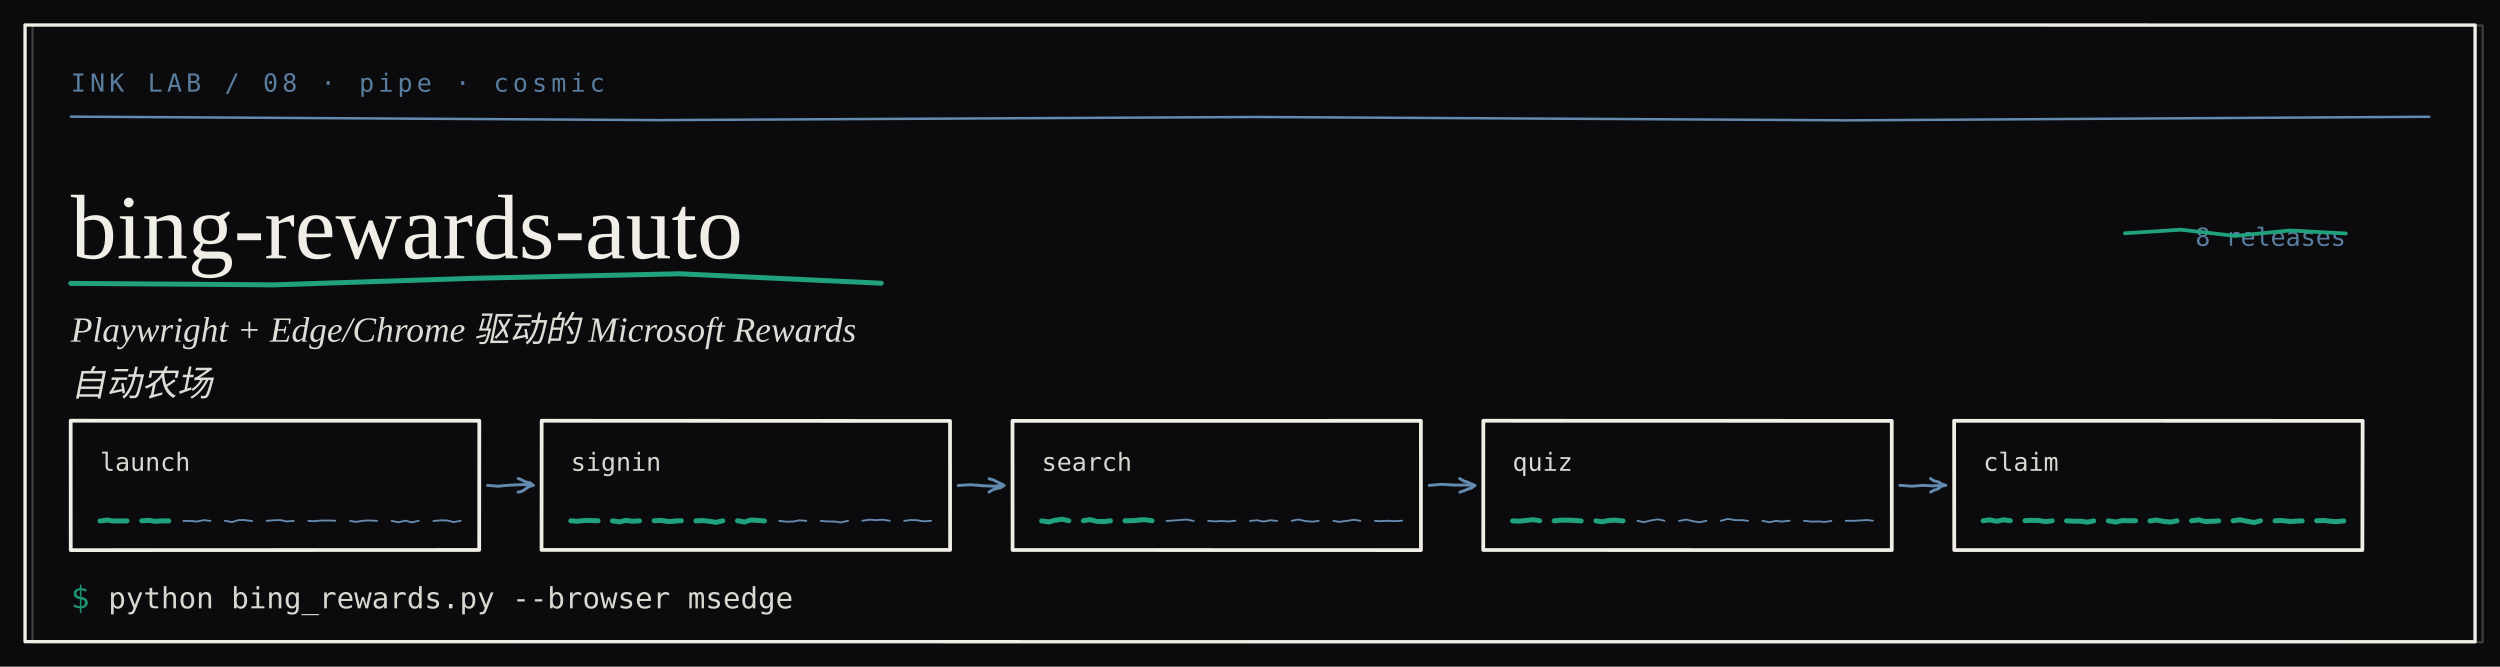
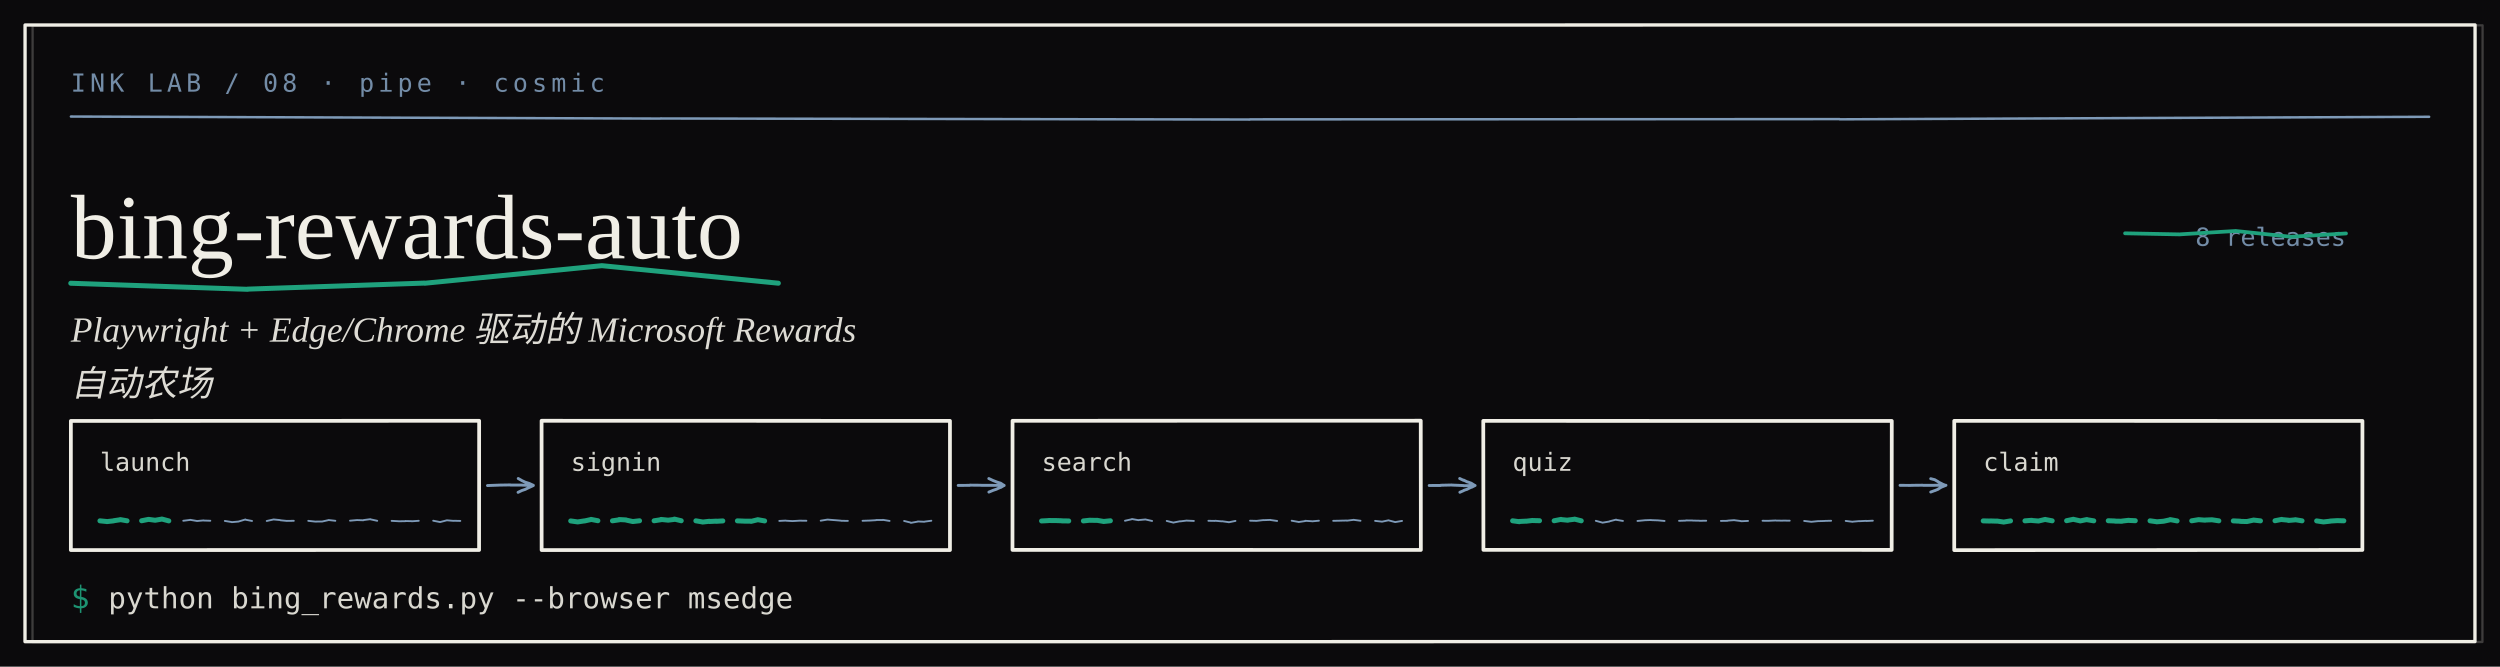
<svg xmlns="http://www.w3.org/2000/svg" width="1200" height="320" viewBox="0 0 1200 320" role="img" aria-label="bing-rewards-auto — Playwright + Edge/Chrome 驱动的 Microsoft Rewards 自动农场" font-family="Georgia,'Iowan Old Style','Times New Roman',Times,serif">
  <rect width="1200" height="320" fill="#0B0A0C" />
-   <text x="34" y="44" font-size="12" font-family="ui-monospace,'Cascadia Mono',Consolas,'SF Mono',monospace" font-weight="400" fill="#638aaf" text-anchor="start" letter-spacing="2.0" opacity="0.9">INK LAB / 08 · pipe · cosmic</text>
-   <path d="M34.0 55.99 L316.94 57.66 L316.96 57.65 L599.96 56.17 L600.06 56.14 L882.99 57.73 L883.04 57.79 L1166.06 56.05" fill="none" stroke="#638aaf" stroke-width="1.2" stroke-linecap="round" stroke-linejoin="round" opacity="1.0" />
+   <text x="34" y="44" font-size="12" font-family="ui-monospace,'Cascadia Mono',Consolas,'SF Mono',monospace" font-weight="400" fill="#7E9AB8" text-anchor="start" letter-spacing="2.0" opacity="0.9">INK LAB / 08 · pipe · cosmic</text>
+   <path d="M34.04 55.94 L316.98 56.92 L316.99 56.87 L600.0 57.37 L599.98 57.29 L882.97 57.17 L883.02 57.27 L1165.98 56.06" fill="none" stroke="#7E9AB8" stroke-width="1.2" stroke-linecap="round" stroke-linejoin="round" opacity="1.0" />
  <text x="34" y="124" font-size="44" font-family="Georgia,'Iowan Old Style','Times New Roman',Times,serif" font-weight="400" fill="#f0eee6" text-anchor="start">bing-rewards-auto</text>
-   <path d="M34.0 136.02 L131.21 136.73 L131.24 136.74 L228.44 133.55 L228.42 133.56 L325.74 131.42 L325.7 131.39 L422.99 135.94" fill="none" stroke="#1fa27d" stroke-width="2.4" stroke-linecap="round" stroke-linejoin="round" opacity="1.0" />
+   <path d="M33.97 135.96 L118.93 138.87 L118.91 138.78 L203.83 135.88 L203.85 135.96 L288.81 127.53 L288.81 127.51 L373.61 135.94" fill="none" stroke="#1fa27d" stroke-width="2.4" stroke-linecap="round" stroke-linejoin="round" opacity="1.0" />
  <text x="34" y="164" font-size="17" font-family="Georgia,'Iowan Old Style','Times New Roman',Times,serif" font-weight="400" fill="#f0eee6" text-anchor="start" font-style="italic" opacity="0.92">Playwright + Edge/Chrome 驱动的 Microsoft Rewards</text>
  <text x="34" y="190" font-size="17" font-family="Georgia,'Iowan Old Style','Times New Roman',Times,serif" font-weight="400" fill="#f0eee6" text-anchor="start" font-style="italic" opacity="0.92">自动农场</text>
-   <path d="M33.93 201.94 L230.06 201.95 L230.02 263.98 L33.96 264.06 Z" fill="none" stroke="#f0eee6" stroke-width="1.8" stroke-linecap="round" stroke-linejoin="round" opacity="1.0" />
+   <path d="M34.02 202.05 L229.99 201.98 L229.96 264.0 L34.01 264.03 Z" fill="none" stroke="#f0eee6" stroke-width="1.8" stroke-linecap="round" stroke-linejoin="round" opacity="1.0" />
  <text x="48" y="226" font-size="12" font-family="ui-monospace,'Cascadia Mono',Consolas,'SF Mono',monospace" font-weight="400" fill="#f0eee6" text-anchor="start" opacity="0.9">launch</text>
-   <path d="M47.98 250.05 L51.32 249.68 L51.23 249.56 L54.47 250.14 L54.56 250.07 L57.72 250.04 L57.7 250.06 L60.94 250.04" fill="none" stroke="#1fa27d" stroke-width="2.4" stroke-linecap="round" stroke-linejoin="round" opacity="1.0" />
-   <path d="M68.06 249.96 L71.26 249.82 L71.19 249.75 L74.48 250.21 L74.52 250.26 L77.76 249.98 L77.72 250.03 L81.0 250.03" fill="none" stroke="#1fa27d" stroke-width="2.4" stroke-linecap="round" stroke-linejoin="round" opacity="1.0" />
-   <path d="M88.04 250.0 L91.24 250.08 L91.21 250.06 L94.51 250.33 L94.44 250.33 L97.71 249.72 L97.82 249.64 L101.04 250.06" fill="none" stroke="#638aaf" stroke-width="0.9" stroke-linecap="round" stroke-linejoin="round" opacity="1.0" />
-   <path d="M107.97 249.96 L111.2 250.59 L111.29 250.61 L114.53 249.63 L114.5 249.64 L117.73 249.6 L117.73 249.71 L120.99 250.07" fill="none" stroke="#638aaf" stroke-width="0.9" stroke-linecap="round" stroke-linejoin="round" opacity="1.0" />
-   <path d="M128.02 250.02 L131.3 249.72 L131.24 249.74 L134.55 249.62 L134.57 249.63 L137.7 250.36 L137.68 250.24 L140.97 250.05" fill="none" stroke="#638aaf" stroke-width="0.9" stroke-linecap="round" stroke-linejoin="round" opacity="1.0" />
-   <path d="M148.01 250.01 L151.18 250.2 L151.24 250.1 L154.51 249.83 L154.46 249.83 L157.68 249.88 L157.77 249.81 L160.95 249.98" fill="none" stroke="#638aaf" stroke-width="0.9" stroke-linecap="round" stroke-linejoin="round" opacity="1.0" />
-   <path d="M168.05 250.04 L171.31 250.54 L171.26 250.45 L174.47 249.91 L174.51 249.89 L177.81 249.82 L177.78 249.85 L180.95 250.02" fill="none" stroke="#638aaf" stroke-width="0.9" stroke-linecap="round" stroke-linejoin="round" opacity="1.0" />
-   <path d="M187.98 250.06 L191.24 250.67 L191.32 250.72 L194.44 249.93 L194.53 249.9 L197.75 250.76 L197.74 250.75 L201.0 249.97" fill="none" stroke="#638aaf" stroke-width="0.9" stroke-linecap="round" stroke-linejoin="round" opacity="1.0" />
-   <path d="M208.06 250.07 L211.24 249.81 L211.22 249.73 L214.47 249.83 L214.49 249.76 L217.74 250.62 L217.79 250.6 L221.07 249.99" fill="none" stroke="#638aaf" stroke-width="0.9" stroke-linecap="round" stroke-linejoin="round" opacity="1.0" />
-   <path d="M234.05 232.98 L239.46 233.42 L239.49 233.32 L244.95 232.88 L245.02 232.86 L250.46 232.63 L250.54 232.58 L255.96 232.96M256.05 232.98 L254.1 233.5 L254.13 233.41 L252.25 234.71 L252.31 234.7 L250.42 235.9 L250.5 235.85 L248.65 236.21M255.93 232.97 L254.37 231.7 L254.37 231.73 L252.26 231.28 L252.34 231.33 L250.38 230.37 L250.35 230.29 L248.73 229.68" fill="none" stroke="#638aaf" stroke-width="1.4" stroke-linecap="round" stroke-linejoin="round" opacity="1.0" />
-   <path d="M260.0 201.96 L456.01 202.06 L456.05 263.97 L259.94 263.96 Z" fill="none" stroke="#f0eee6" stroke-width="1.8" stroke-linecap="round" stroke-linejoin="round" opacity="1.0" />
+   <path d="M47.97 250.0 L51.24 250.33 L51.31 250.37 L54.57 250.01 L54.55 249.95 L57.77 249.47 L57.74 249.41 L60.99 249.99" fill="none" stroke="#1fa27d" stroke-width="2.4" stroke-linecap="round" stroke-linejoin="round" opacity="1.0" />
+   <path d="M67.98 249.96 L71.27 249.3 L71.3 249.29 L74.46 249.72 L74.46 249.72 L77.71 249.16 L77.7 249.14 L81.02 250.03" fill="none" stroke="#1fa27d" stroke-width="2.4" stroke-linecap="round" stroke-linejoin="round" opacity="1.0" />
+   <path d="M87.97 249.97 L91.28 249.56 L91.23 249.51 L94.46 250.06 L94.57 250.09 L97.81 249.79 L97.77 249.86 L100.95 249.96" fill="none" stroke="#7E9AB8" stroke-width="0.9" stroke-linecap="round" stroke-linejoin="round" opacity="1.0" />
+   <path d="M107.93 250.05 L111.2 250.58 L111.22 250.64 L114.57 250.34 L114.47 250.34 L117.81 249.34 L117.7 249.43 L120.97 250.06" fill="none" stroke="#7E9AB8" stroke-width="0.9" stroke-linecap="round" stroke-linejoin="round" opacity="1.0" />
+   <path d="M128.03 250.07 L131.19 249.37 L131.24 249.33 L134.49 249.64 L134.56 249.73 L137.79 250.05 L137.74 250.02 L141.02 249.99" fill="none" stroke="#7E9AB8" stroke-width="0.9" stroke-linecap="round" stroke-linejoin="round" opacity="1.0" />
+   <path d="M147.97 250.0 L151.24 250.36 L151.22 250.36 L154.55 250.33 L154.51 250.36 L157.79 249.63 L157.7 249.61 L160.96 249.98" fill="none" stroke="#7E9AB8" stroke-width="0.9" stroke-linecap="round" stroke-linejoin="round" opacity="1.0" />
+   <path d="M168.01 249.93 L171.31 249.64 L171.28 249.63 L174.46 249.74 L174.48 249.64 L177.8 249.2 L177.79 249.27 L181.06 249.98" fill="none" stroke="#7E9AB8" stroke-width="0.9" stroke-linecap="round" stroke-linejoin="round" opacity="1.0" />
+   <path d="M187.98 250.01 L191.19 250.18 L191.27 250.21 L194.56 250.17 L194.49 250.09 L197.75 250.17 L197.7 250.21 L201.0 249.98" fill="none" stroke="#7E9AB8" stroke-width="0.9" stroke-linecap="round" stroke-linejoin="round" opacity="1.0" />
+   <path d="M207.94 249.94 L211.25 250.59 L211.28 250.58 L214.45 249.76 L214.48 249.74 L217.72 250.02 L217.77 249.97 L220.95 250.04" fill="none" stroke="#7E9AB8" stroke-width="0.9" stroke-linecap="round" stroke-linejoin="round" opacity="1.0" />
+   <path d="M233.99 233.06 L239.48 232.86 L239.45 232.85 L245.0 232.76 L244.98 232.82 L250.48 232.84 L250.53 232.85 L255.98 233.06M255.99 233.06 L254.04 233.97 L254.01 233.96 L252.31 234.79 L252.29 234.84 L250.35 235.49 L250.39 235.49 L248.67 236.32M256.02 232.96 L254.22 232.14 L254.21 232.11 L252.23 231.48 L252.29 231.54 L250.34 230.62 L250.33 230.58 L248.75 229.68" fill="none" stroke="#7E9AB8" stroke-width="1.4" stroke-linecap="round" stroke-linejoin="round" opacity="1.0" />
+   <path d="M259.96 201.97 L455.98 202.02 L455.98 264.02 L259.98 264.03 Z" fill="none" stroke="#f0eee6" stroke-width="1.8" stroke-linecap="round" stroke-linejoin="round" opacity="1.0" />
  <text x="274" y="226" font-size="12" font-family="ui-monospace,'Cascadia Mono',Consolas,'SF Mono',monospace" font-weight="400" fill="#f0eee6" text-anchor="start" opacity="0.9">signin</text>
-   <path d="M274.0 249.99 L277.26 250.23 L277.29 250.14 L280.53 249.89 L280.44 249.88 L283.73 249.81 L283.74 249.88 L287.05 249.95" fill="none" stroke="#1fa27d" stroke-width="2.4" stroke-linecap="round" stroke-linejoin="round" opacity="1.0" />
-   <path d="M293.95 250.02 L297.21 250.45 L297.26 250.52 L300.51 249.78 L300.5 249.82 L303.71 250.19 L303.76 250.2 L306.93 250.01" fill="none" stroke="#1fa27d" stroke-width="2.4" stroke-linecap="round" stroke-linejoin="round" opacity="1.0" />
-   <path d="M313.98 249.96 L317.2 249.79 L317.2 249.83 L320.47 250.24 L320.45 250.34 L323.75 250.2 L323.71 250.07 L327.05 249.96" fill="none" stroke="#1fa27d" stroke-width="2.4" stroke-linecap="round" stroke-linejoin="round" opacity="1.0" />
-   <path d="M334.03 250.02 L337.26 249.85 L337.23 249.87 L340.44 250.18 L340.52 250.2 L343.81 250.75 L343.72 250.7 L346.97 249.99" fill="none" stroke="#1fa27d" stroke-width="2.4" stroke-linecap="round" stroke-linejoin="round" opacity="1.0" />
-   <path d="M354.0 249.95 L357.24 250.54 L357.22 250.61 L360.48 249.58 L360.57 249.6 L363.75 249.81 L363.77 249.78 L366.95 250.04" fill="none" stroke="#1fa27d" stroke-width="2.4" stroke-linecap="round" stroke-linejoin="round" opacity="1.0" />
-   <path d="M374.02 250.05 L377.25 250.38 L377.29 250.43 L380.53 250.32 L380.43 250.4 L383.79 249.73 L383.68 249.73 L387.0 250.02" fill="none" stroke="#638aaf" stroke-width="0.9" stroke-linecap="round" stroke-linejoin="round" opacity="1.0" />
-   <path d="M393.94 250.05 L397.27 250.3 L397.23 250.28 L400.48 250.36 L400.46 250.3 L403.7 250.81 L403.71 250.72 L407.06 250.01" fill="none" stroke="#638aaf" stroke-width="0.9" stroke-linecap="round" stroke-linejoin="round" opacity="1.0" />
-   <path d="M413.97 249.94 L417.29 249.5 L417.29 249.43 L420.55 249.67 L420.53 249.65 L423.77 249.45 L423.71 249.42 L427.06 249.99" fill="none" stroke="#638aaf" stroke-width="0.9" stroke-linecap="round" stroke-linejoin="round" opacity="1.0" />
-   <path d="M434.04 250.05 L437.22 249.57 L437.22 249.6 L440.49 249.73 L440.46 249.78 L443.7 250.24 L443.77 250.24 L446.96 249.95" fill="none" stroke="#638aaf" stroke-width="0.9" stroke-linecap="round" stroke-linejoin="round" opacity="1.0" />
-   <path d="M459.95 233.04 L465.45 232.68 L465.53 232.65 L470.99 233.04 L471.01 233.13 L476.54 233.34 L476.47 233.41 L482.05 232.96M481.95 233.04 L480.14 234.16 L480.21 234.13 L478.33 234.47 L478.35 234.57 L476.66 234.99 L476.59 235.05 L474.74 236.21M481.94 232.97 L480.24 232.02 L480.3 232.05 L478.43 231.23 L478.37 231.16 L476.64 230.27 L476.53 230.27 L474.75 229.82" fill="none" stroke="#638aaf" stroke-width="1.4" stroke-linecap="round" stroke-linejoin="round" opacity="1.0" />
-   <path d="M486.0 202.02 L682.03 202.0 L682.05 264.05 L486.04 263.99 Z" fill="none" stroke="#f0eee6" stroke-width="1.8" stroke-linecap="round" stroke-linejoin="round" opacity="1.0" />
+   <path d="M273.94 250.05 L277.19 250.51 L277.29 250.52 L280.57 250.02 L280.53 250.07 L283.77 249.35 L283.69 249.31 L286.98 249.95" fill="none" stroke="#1fa27d" stroke-width="2.4" stroke-linecap="round" stroke-linejoin="round" opacity="1.0" />
+   <path d="M293.98 249.99 L297.24 249.51 L297.19 249.38 L300.46 249.56 L300.51 249.63 L303.7 250.33 L303.82 250.33 L306.98 249.97" fill="none" stroke="#1fa27d" stroke-width="2.4" stroke-linecap="round" stroke-linejoin="round" opacity="1.0" />
+   <path d="M313.97 249.97 L317.28 249.46 L317.26 249.33 L320.43 249.65 L320.56 249.7 L323.76 249.3 L323.72 249.17 L326.99 249.96" fill="none" stroke="#1fa27d" stroke-width="2.4" stroke-linecap="round" stroke-linejoin="round" opacity="1.0" />
+   <path d="M334.02 249.99 L337.29 250.55 L337.21 250.59 L340.53 250.21 L340.52 250.32 L343.81 250.15 L343.7 250.23 L346.95 250.04" fill="none" stroke="#1fa27d" stroke-width="2.4" stroke-linecap="round" stroke-linejoin="round" opacity="1.0" />
+   <path d="M353.95 250.01 L357.27 250.14 L357.21 250.15 L360.44 250.17 L360.48 250.26 L363.72 249.47 L363.7 249.45 L367.02 250.04" fill="none" stroke="#1fa27d" stroke-width="2.4" stroke-linecap="round" stroke-linejoin="round" opacity="1.0" />
+   <path d="M374.06 250.04 L377.19 249.88 L377.24 249.94 L380.55 250.13 L380.56 250.11 L383.73 249.93 L383.75 249.92 L387.07 249.97" fill="none" stroke="#7E9AB8" stroke-width="0.9" stroke-linecap="round" stroke-linejoin="round" opacity="1.0" />
+   <path d="M393.94 249.93 L397.22 249.39 L397.26 249.4 L400.52 249.67 L400.57 249.66 L403.73 249.92 L403.74 249.98 L406.97 250.02" fill="none" stroke="#7E9AB8" stroke-width="0.9" stroke-linecap="round" stroke-linejoin="round" opacity="1.0" />
+   <path d="M414.02 249.98 L417.22 249.87 L417.26 249.88 L420.53 249.69 L420.53 249.6 L423.71 249.6 L423.74 249.52 L426.99 250.04" fill="none" stroke="#7E9AB8" stroke-width="0.9" stroke-linecap="round" stroke-linejoin="round" opacity="1.0" />
+   <path d="M433.98 250.06 L437.22 250.86 L437.21 250.98 L440.51 250.37 L440.51 250.3 L443.74 250.45 L443.79 250.38 L447.04 249.95" fill="none" stroke="#7E9AB8" stroke-width="0.9" stroke-linecap="round" stroke-linejoin="round" opacity="1.0" />
+   <path d="M459.94 233.0 L465.51 232.96 L465.53 232.87 L470.98 232.92 L470.98 232.95 L476.5 232.95 L476.45 232.98 L481.98 232.95M481.94 233.0 L480.34 233.96 L480.36 233.87 L478.41 234.74 L478.41 234.78 L476.56 235.4 L476.5 235.44 L474.67 236.2M482.0 233.05 L480.21 231.88 L480.23 231.92 L478.39 231.34 L478.4 231.33 L476.48 230.58 L476.45 230.55 L474.63 229.7" fill="none" stroke="#7E9AB8" stroke-width="1.4" stroke-linecap="round" stroke-linejoin="round" opacity="1.0" />
+   <path d="M486.02 201.98 L681.96 201.94 L682.01 263.96 L485.99 263.95 Z" fill="none" stroke="#f0eee6" stroke-width="1.8" stroke-linecap="round" stroke-linejoin="round" opacity="1.0" />
  <text x="500" y="226" font-size="12" font-family="ui-monospace,'Cascadia Mono',Consolas,'SF Mono',monospace" font-weight="400" fill="#f0eee6" text-anchor="start" opacity="0.9">search</text>
-   <path d="M499.98 250.04 L503.31 250.48 L503.3 250.59 L506.49 249.68 L506.56 249.72 L509.69 249.24 L509.72 249.19 L513.02 249.96" fill="none" stroke="#1fa27d" stroke-width="2.4" stroke-linecap="round" stroke-linejoin="round" opacity="1.0" />
-   <path d="M520.02 249.95 L523.25 249.39 L523.26 249.42 L526.45 250.27 L526.49 250.27 L529.8 250.28 L529.71 250.4 L533.02 249.98" fill="none" stroke="#1fa27d" stroke-width="2.4" stroke-linecap="round" stroke-linejoin="round" opacity="1.0" />
-   <path d="M540.0 249.99 L543.25 249.9 L543.23 249.95 L546.46 249.71 L546.47 249.6 L549.76 249.47 L549.76 249.49 L552.98 249.97" fill="none" stroke="#1fa27d" stroke-width="2.4" stroke-linecap="round" stroke-linejoin="round" opacity="1.0" />
-   <path d="M559.93 250.04 L563.32 249.88 L563.32 249.79 L566.53 249.66 L566.44 249.61 L569.7 249.37 L569.8 249.4 L572.95 250.05" fill="none" stroke="#638aaf" stroke-width="0.9" stroke-linecap="round" stroke-linejoin="round" opacity="1.0" />
-   <path d="M579.94 250.0 L583.25 250.28 L583.22 250.27 L586.53 250.08 L586.47 250.09 L589.69 250.31 L589.76 250.28 L592.98 249.93" fill="none" stroke="#638aaf" stroke-width="0.9" stroke-linecap="round" stroke-linejoin="round" opacity="1.0" />
-   <path d="M600.01 250.05 L603.31 249.72 L603.19 249.69 L606.45 250.32 L606.53 250.35 L609.71 249.73 L609.79 249.71 L613.0 250.06" fill="none" stroke="#638aaf" stroke-width="0.9" stroke-linecap="round" stroke-linejoin="round" opacity="1.0" />
-   <path d="M620.01 249.97 L623.28 249.33 L623.22 249.36 L626.49 250.12 L626.45 250.11 L629.79 250.38 L629.79 250.44 L632.93 250.02" fill="none" stroke="#638aaf" stroke-width="0.9" stroke-linecap="round" stroke-linejoin="round" opacity="1.0" />
-   <path d="M640.05 250.01 L643.18 250.54 L643.2 250.45 L646.46 250.0 L646.53 250.03 L649.79 249.48 L649.74 249.48 L652.99 249.96" fill="none" stroke="#638aaf" stroke-width="0.9" stroke-linecap="round" stroke-linejoin="round" opacity="1.0" />
-   <path d="M659.99 250.01 L663.27 250.19 L663.25 250.1 L666.55 249.96 L666.57 250.02 L669.75 250.16 L669.76 250.13 L673.04 249.94" fill="none" stroke="#638aaf" stroke-width="0.9" stroke-linecap="round" stroke-linejoin="round" opacity="1.0" />
-   <path d="M686.02 232.99 L691.52 232.49 L691.47 232.46 L697.03 232.74 L696.96 232.82 L702.43 232.83 L702.43 232.77 L708.03 233.0M708.02 232.99 L706.18 234.35 L706.12 234.32 L704.45 234.8 L704.37 234.88 L702.54 235.65 L702.54 235.59 L700.72 236.25M707.97 233.0 L706.19 232.2 L706.14 232.24 L704.4 231.37 L704.44 231.4 L702.46 230.83 L702.38 230.72 L700.63 229.69" fill="none" stroke="#638aaf" stroke-width="1.4" stroke-linecap="round" stroke-linejoin="round" opacity="1.0" />
-   <path d="M712.0 201.96 L908.04 202.02 L908.06 264.04 L711.96 264.0 Z" fill="none" stroke="#f0eee6" stroke-width="1.8" stroke-linecap="round" stroke-linejoin="round" opacity="1.0" />
+   <path d="M499.95 250.06 L503.2 249.89 L503.29 249.85 L506.45 249.87 L506.44 249.86 L509.76 249.97 L509.7 250.02 L512.99 250.06" fill="none" stroke="#1fa27d" stroke-width="2.4" stroke-linecap="round" stroke-linejoin="round" opacity="1.0" />
+   <path d="M520.03 250.04 L523.26 249.69 L523.27 249.75 L526.54 249.77 L526.53 249.74 L529.76 250.3 L529.72 250.31 L532.98 249.97" fill="none" stroke="#1fa27d" stroke-width="2.4" stroke-linecap="round" stroke-linejoin="round" opacity="1.0" />
+   <path d="M539.99 249.96 L543.22 249.24 L543.31 249.13 L546.48 249.69 L546.48 249.64 L549.68 249.35 L549.8 249.34 L553.0 250.06" fill="none" stroke="#7E9AB8" stroke-width="0.9" stroke-linecap="round" stroke-linejoin="round" opacity="1.0" />
+   <path d="M560.03 250.05 L563.3 250.87 L563.2 250.84 L566.47 250.19 L566.52 250.26 L569.73 249.86 L569.73 249.9 L573.05 250.05" fill="none" stroke="#7E9AB8" stroke-width="0.9" stroke-linecap="round" stroke-linejoin="round" opacity="1.0" />
+   <path d="M580.03 249.98 L583.27 250.04 L583.26 249.96 L586.43 250.25 L586.53 250.19 L589.81 250.64 L589.81 250.69 L593.02 250.04" fill="none" stroke="#7E9AB8" stroke-width="0.9" stroke-linecap="round" stroke-linejoin="round" opacity="1.0" />
+   <path d="M600.04 249.93 L603.25 250.02 L603.3 250.0 L606.47 249.64 L606.49 249.68 L609.82 249.55 L609.75 249.59 L613.02 250.06" fill="none" stroke="#7E9AB8" stroke-width="0.9" stroke-linecap="round" stroke-linejoin="round" opacity="1.0" />
+   <path d="M620.01 249.94 L623.28 250.53 L623.29 250.58 L626.55 250.1 L626.46 249.98 L629.7 250.19 L629.76 250.24 L633.07 249.94" fill="none" stroke="#7E9AB8" stroke-width="0.9" stroke-linecap="round" stroke-linejoin="round" opacity="1.0" />
+   <path d="M639.94 250.0 L643.27 249.93 L643.26 249.92 L646.54 249.85 L646.44 249.93 L649.75 249.52 L649.69 249.51 L653.04 249.96" fill="none" stroke="#7E9AB8" stroke-width="0.9" stroke-linecap="round" stroke-linejoin="round" opacity="1.0" />
+   <path d="M660.05 250.02 L663.32 250.39 L663.28 250.42 L666.53 249.74 L666.43 249.75 L669.73 250.61 L669.82 250.58 L672.97 250.04" fill="none" stroke="#7E9AB8" stroke-width="0.9" stroke-linecap="round" stroke-linejoin="round" opacity="1.0" />
+   <path d="M686.02 233.04 L691.56 233.02 L691.56 232.92 L696.94 232.8 L696.96 232.84 L702.49 233.06 L702.47 233.14 L708.05 233.04M708.02 233.04 L706.31 233.91 L706.3 233.81 L704.32 234.78 L704.34 234.82 L702.68 235.35 L702.67 235.43 L700.74 236.29M707.94 233.04 L706.33 232.03 L706.29 231.98 L704.43 231.31 L704.37 231.36 L702.57 230.46 L702.49 230.56 L700.65 229.68" fill="none" stroke="#7E9AB8" stroke-width="1.4" stroke-linecap="round" stroke-linejoin="round" opacity="1.0" />
+   <path d="M711.97 202.02 L908.05 202.06 L908.0 263.95 L712.04 263.93 Z" fill="none" stroke="#f0eee6" stroke-width="1.8" stroke-linecap="round" stroke-linejoin="round" opacity="1.0" />
  <text x="726" y="226" font-size="12" font-family="ui-monospace,'Cascadia Mono',Consolas,'SF Mono',monospace" font-weight="400" fill="#f0eee6" text-anchor="start" opacity="0.9">quiz</text>
-   <path d="M726.04 250.03 L729.23 250.15 L729.19 250.16 L732.51 249.8 L732.57 249.83 L735.78 249.43 L735.76 249.43 L739.07 249.95" fill="none" stroke="#1fa27d" stroke-width="2.4" stroke-linecap="round" stroke-linejoin="round" opacity="1.0" />
-   <path d="M746.0 249.99 L749.27 249.67 L749.26 249.67 L752.51 249.68 L752.55 249.66 L755.78 249.79 L755.76 249.82 L758.94 250.05" fill="none" stroke="#1fa27d" stroke-width="2.4" stroke-linecap="round" stroke-linejoin="round" opacity="1.0" />
-   <path d="M766.06 249.99 L769.27 250.49 L769.27 250.41 L772.48 249.77 L772.49 249.8 L775.69 249.65 L775.75 249.74 L779.04 250.04" fill="none" stroke="#1fa27d" stroke-width="2.4" stroke-linecap="round" stroke-linejoin="round" opacity="1.0" />
-   <path d="M786.05 249.98 L789.21 250.7 L789.24 250.6 L792.45 249.8 L792.52 249.78 L795.71 249.3 L795.79 249.25 L798.96 249.96" fill="none" stroke="#638aaf" stroke-width="0.9" stroke-linecap="round" stroke-linejoin="round" opacity="1.0" />
-   <path d="M805.95 250.04 L809.2 249.42 L809.28 249.39 L812.49 250.11 L812.51 250.21 L815.79 250.65 L815.72 250.71 L819.05 249.96" fill="none" stroke="#638aaf" stroke-width="0.9" stroke-linecap="round" stroke-linejoin="round" opacity="1.0" />
-   <path d="M826.02 249.99 L829.27 249.08 L829.22 249.06 L832.53 249.57 L832.46 249.65 L835.68 249.69 L835.68 249.62 L839.03 250.0" fill="none" stroke="#638aaf" stroke-width="0.9" stroke-linecap="round" stroke-linejoin="round" opacity="1.0" />
-   <path d="M845.93 249.97 L849.29 250.68 L849.29 250.71 L852.46 249.98 L852.54 250.02 L855.72 250.4 L855.69 250.31 L859.04 249.93" fill="none" stroke="#638aaf" stroke-width="0.9" stroke-linecap="round" stroke-linejoin="round" opacity="1.0" />
-   <path d="M865.94 249.97 L869.22 250.35 L869.28 250.38 L872.56 250.32 L872.51 250.25 L875.79 250.53 L875.69 250.53 L879.06 250.07" fill="none" stroke="#638aaf" stroke-width="0.9" stroke-linecap="round" stroke-linejoin="round" opacity="1.0" />
-   <path d="M885.97 250.0 L889.25 249.98 L889.2 250.02 L892.52 249.82 L892.56 249.84 L895.82 249.64 L895.73 249.53 L898.94 249.94" fill="none" stroke="#638aaf" stroke-width="0.9" stroke-linecap="round" stroke-linejoin="round" opacity="1.0" />
-   <path d="M911.93 232.97 L917.54 233.35 L917.54 233.39 L922.96 232.96 L923.04 233.0 L928.47 233.23 L928.44 233.15 L934.04 232.93M933.93 232.97 L932.06 233.32 L932.06 233.36 L930.35 234.54 L930.43 234.58 L928.59 235.25 L928.56 235.17 L926.73 236.18M933.93 232.95 L932.33 232.41 L932.28 232.49 L930.45 231.3 L930.43 231.32 L928.39 230.8 L928.42 230.89 L926.65 229.69" fill="none" stroke="#638aaf" stroke-width="1.4" stroke-linecap="round" stroke-linejoin="round" opacity="1.0" />
-   <path d="M937.98 201.98 L1134.07 202.01 L1133.93 264.03 L938.04 264.03 Z" fill="none" stroke="#f0eee6" stroke-width="1.8" stroke-linecap="round" stroke-linejoin="round" opacity="1.0" />
+   <path d="M726.05 249.98 L729.29 250.42 L729.23 250.31 L732.49 250.15 L732.46 250.19 L735.7 249.81 L735.82 249.86 L738.97 249.94" fill="none" stroke="#1fa27d" stroke-width="2.4" stroke-linecap="round" stroke-linejoin="round" opacity="1.0" />
+   <path d="M745.99 249.96 L749.29 249.31 L749.25 249.38 L752.56 249.71 L752.56 249.63 L755.74 249.24 L755.81 249.18 L759.0 249.99" fill="none" stroke="#1fa27d" stroke-width="2.4" stroke-linecap="round" stroke-linejoin="round" opacity="1.0" />
+   <path d="M766.0 249.99 L769.25 250.88 L769.27 250.88 L772.52 250.32 L772.54 250.24 L775.74 249.41 L775.68 249.51 L779.0 250.04" fill="none" stroke="#7E9AB8" stroke-width="0.9" stroke-linecap="round" stroke-linejoin="round" opacity="1.0" />
+   <path d="M785.99 250.06 L789.23 249.75 L789.2 249.73 L792.5 249.61 L792.48 249.66 L795.73 249.77 L795.78 249.77 L798.98 250.06" fill="none" stroke="#7E9AB8" stroke-width="0.9" stroke-linecap="round" stroke-linejoin="round" opacity="1.0" />
+   <path d="M805.94 250.0 L809.26 249.89 L809.28 249.8 L812.48 249.84 L812.48 249.88 L815.75 249.94 L815.7 249.98 L818.98 249.95" fill="none" stroke="#7E9AB8" stroke-width="0.9" stroke-linecap="round" stroke-linejoin="round" opacity="1.0" />
+   <path d="M826.02 250.04 L829.31 249.99 L829.31 249.89 L832.44 249.67 L832.46 249.7 L835.74 250.11 L835.72 250.19 L839.05 250.04" fill="none" stroke="#7E9AB8" stroke-width="0.9" stroke-linecap="round" stroke-linejoin="round" opacity="1.0" />
+   <path d="M846.02 249.96 L849.19 250.0 L849.19 249.97 L852.43 249.82 L852.5 249.88 L855.75 249.92 L855.74 249.88 L859.06 249.93" fill="none" stroke="#7E9AB8" stroke-width="0.9" stroke-linecap="round" stroke-linejoin="round" opacity="1.0" />
+   <path d="M866.0 250.05 L869.29 250.44 L869.31 250.48 L872.48 250.16 L872.49 250.16 L875.76 250.07 L875.74 250.04 L878.94 249.96" fill="none" stroke="#7E9AB8" stroke-width="0.9" stroke-linecap="round" stroke-linejoin="round" opacity="1.0" />
+   <path d="M885.94 250.04 L889.27 250.46 L889.24 250.41 L892.52 250.12 L892.46 250.18 L895.79 250.0 L895.71 250.09 L898.96 249.93" fill="none" stroke="#7E9AB8" stroke-width="0.9" stroke-linecap="round" stroke-linejoin="round" opacity="1.0" />
+   <path d="M912.02 232.96 L917.44 232.99 L917.44 232.96 L922.93 232.9 L923.0 232.96 L928.5 232.96 L928.49 232.92 L934.06 232.93M934.02 232.96 L932.02 233.77 L932.01 233.74 L930.33 234.74 L930.4 234.79 L928.69 235.5 L928.69 235.46 L926.75 236.18M933.95 233.02 L932.03 232.23 L932.05 232.17 L930.4 231.37 L930.47 231.32 L928.62 230.23 L928.63 230.25 L926.74 229.77" fill="none" stroke="#7E9AB8" stroke-width="1.4" stroke-linecap="round" stroke-linejoin="round" opacity="1.0" />
+   <path d="M938.04 202.01 L1133.97 202.05 L1133.93 263.98 L938.03 264.06 Z" fill="none" stroke="#f0eee6" stroke-width="1.8" stroke-linecap="round" stroke-linejoin="round" opacity="1.0" />
  <text x="952" y="226" font-size="12" font-family="ui-monospace,'Cascadia Mono',Consolas,'SF Mono',monospace" font-weight="400" fill="#f0eee6" text-anchor="start" opacity="0.9">claim</text>
-   <path d="M951.93 249.95 L955.25 249.52 L955.21 249.59 L958.57 250.21 L958.54 250.23 L961.73 249.47 L961.75 249.55 L964.96 249.94" fill="none" stroke="#1fa27d" stroke-width="2.4" stroke-linecap="round" stroke-linejoin="round" opacity="1.0" />
-   <path d="M972.01 249.93 L975.23 249.74 L975.27 249.79 L978.54 249.8 L978.5 249.82 L981.75 250.37 L981.68 250.38 L985.06 249.99" fill="none" stroke="#1fa27d" stroke-width="2.4" stroke-linecap="round" stroke-linejoin="round" opacity="1.0" />
-   <path d="M991.96 250.01 L995.28 250.15 L995.19 250.18 L998.52 250.19 L998.5 250.15 L1001.8 250.62 L1001.69 250.68 L1004.98 250.03" fill="none" stroke="#1fa27d" stroke-width="2.4" stroke-linecap="round" stroke-linejoin="round" opacity="1.0" />
-   <path d="M1011.98 249.98 L1015.21 250.53 L1015.18 250.64 L1018.46 249.93 L1018.53 249.86 L1021.72 249.97 L1021.77 249.92 L1025.06 249.93" fill="none" stroke="#1fa27d" stroke-width="2.4" stroke-linecap="round" stroke-linejoin="round" opacity="1.0" />
-   <path d="M1031.97 250.04 L1035.23 249.61 L1035.19 249.63 L1038.43 250.23 L1038.47 250.32 L1041.72 250.58 L1041.73 250.66 L1044.97 249.99" fill="none" stroke="#1fa27d" stroke-width="2.4" stroke-linecap="round" stroke-linejoin="round" opacity="1.0" />
-   <path d="M1051.95 249.95 L1055.28 249.58 L1055.27 249.52 L1058.49 250.3 L1058.51 250.34 L1061.74 250.2 L1061.78 250.25 L1064.97 250.0" fill="none" stroke="#1fa27d" stroke-width="2.4" stroke-linecap="round" stroke-linejoin="round" opacity="1.0" />
-   <path d="M1071.94 249.96 L1075.24 249.49 L1075.19 249.49 L1078.49 250.18 L1078.51 250.15 L1081.68 250.78 L1081.77 250.86 L1085.04 249.97" fill="none" stroke="#1fa27d" stroke-width="2.4" stroke-linecap="round" stroke-linejoin="round" opacity="1.0" />
-   <path d="M1092.03 249.98 L1095.21 249.82 L1095.2 249.87 L1098.55 250.2 L1098.56 250.31 L1101.73 250.19 L1101.71 250.14 L1105.05 250.01" fill="none" stroke="#1fa27d" stroke-width="2.4" stroke-linecap="round" stroke-linejoin="round" opacity="1.0" />
-   <path d="M1111.99 249.94 L1115.27 249.88 L1115.24 249.79 L1118.47 250.19 L1118.47 250.19 L1121.68 250.4 L1121.77 250.36 L1125.02 250.04" fill="none" stroke="#1fa27d" stroke-width="2.4" stroke-linecap="round" stroke-linejoin="round" opacity="1.0" />
+   <path d="M951.95 250.02 L955.19 250.1 L955.21 250.05 L958.48 250.15 L958.54 250.1 L961.69 250.57 L961.69 250.6 L965.05 250.03" fill="none" stroke="#1fa27d" stroke-width="2.4" stroke-linecap="round" stroke-linejoin="round" opacity="1.0" />
+   <path d="M971.98 250.0 L975.25 249.75 L975.25 249.83 L978.56 250.09 L978.46 250.09 L981.71 249.32 L981.75 249.36 L985.05 249.99" fill="none" stroke="#1fa27d" stroke-width="2.4" stroke-linecap="round" stroke-linejoin="round" opacity="1.0" />
+   <path d="M991.97 249.93 L995.23 249.25 L995.26 249.29 L998.56 250.02 L998.5 250.04 L1001.7 249.38 L1001.74 249.46 L1005.01 250.0" fill="none" stroke="#1fa27d" stroke-width="2.4" stroke-linecap="round" stroke-linejoin="round" opacity="1.0" />
+   <path d="M1011.97 249.95 L1015.18 250.07 L1015.28 250.15 L1018.55 250.19 L1018.48 250.13 L1021.81 249.74 L1021.79 249.8 L1024.94 249.94" fill="none" stroke="#1fa27d" stroke-width="2.4" stroke-linecap="round" stroke-linejoin="round" opacity="1.0" />
+   <path d="M1032.02 249.99 L1035.25 250.44 L1035.22 250.47 L1038.48 250.19 L1038.48 250.2 L1041.75 249.48 L1041.69 249.41 L1045.0 250.04" fill="none" stroke="#1fa27d" stroke-width="2.4" stroke-linecap="round" stroke-linejoin="round" opacity="1.0" />
+   <path d="M1052.03 249.98 L1055.29 249.44 L1055.29 249.43 L1058.48 249.69 L1058.45 249.62 L1061.8 249.49 L1061.8 249.5 L1065.04 250.0" fill="none" stroke="#1fa27d" stroke-width="2.4" stroke-linecap="round" stroke-linejoin="round" opacity="1.0" />
+   <path d="M1071.99 250.02 L1075.23 250.17 L1075.3 250.26 L1078.54 250.34 L1078.49 250.35 L1081.78 249.62 L1081.79 249.64 L1085.02 250.01" fill="none" stroke="#1fa27d" stroke-width="2.4" stroke-linecap="round" stroke-linejoin="round" opacity="1.0" />
+   <path d="M1092.0 249.95 L1095.23 249.31 L1095.21 249.39 L1098.55 249.7 L1098.46 249.82 L1101.79 249.52 L1101.72 249.46 L1104.98 250.0" fill="none" stroke="#1fa27d" stroke-width="2.4" stroke-linecap="round" stroke-linejoin="round" opacity="1.0" />
+   <path d="M1111.99 250.03 L1115.26 250.53 L1115.3 250.52 L1118.57 250.16 L1118.48 250.11 L1121.78 249.91 L1121.79 249.9 L1125.04 249.99" fill="none" stroke="#1fa27d" stroke-width="2.4" stroke-linecap="round" stroke-linejoin="round" opacity="1.0" />
  <text x="34" y="292" font-size="15" font-family="ui-monospace,'Cascadia Mono',Consolas,'SF Mono',monospace" font-weight="400" fill="#1fa27d" text-anchor="start" opacity="0.9">$</text>
  <text x="52" y="292" font-size="14" font-family="ui-monospace,'Cascadia Mono',Consolas,'SF Mono',monospace" font-weight="400" fill="#f0eee6" text-anchor="start" opacity="0.9">python bing_rewards.py --browser msedge</text>
-   <text x="1126" y="118" font-size="12" font-family="ui-monospace,'Cascadia Mono',Consolas,'SF Mono',monospace" font-weight="400" fill="#638aaf" text-anchor="end" opacity="0.9">8 releases</text>
-   <path d="M1019.96 111.96 L1046.5 110.28 L1046.5 110.22 L1073.03 113.24 L1073.04 113.22 L1099.47 110.61 L1099.46 110.64 L1125.97 112.07" fill="none" stroke="#1fa27d" stroke-width="1.8" stroke-linecap="round" stroke-linejoin="round" opacity="1.0" />
-   <path d="M12.02 11.99 L1188.04 12.02 L1188.03 308.04 L12.02 308.0 Z" fill="none" stroke="#f0eee6" stroke-width="1.6" stroke-linecap="round" stroke-linejoin="round" opacity="1.0" />
-   <path d="M14.04 10.98 L1190.07 11.03 L1190.05 307.07 L14.04 307.0 Z" transform="translate(1.6 1.2)" fill="none" stroke="#f0eee6" stroke-width="1.1" stroke-linecap="round" stroke-linejoin="round" opacity="0.22" />
+   <text x="1126" y="118" font-size="12" font-family="ui-monospace,'Cascadia Mono',Consolas,'SF Mono',monospace" font-weight="400" fill="#7E9AB8" text-anchor="end" opacity="0.9">8 releases</text>
+   <path d="M1020.04 111.99 L1046.45 112.51 L1046.55 112.47 L1072.98 110.88 L1072.94 110.85 L1099.47 113.63 L1099.49 113.65 L1126.07 112.06" fill="none" stroke="#1fa27d" stroke-width="1.8" stroke-linecap="round" stroke-linejoin="round" opacity="1.0" />
+   <path d="M12.03 12.01 L1188.03 11.97 L1187.98 307.97 L12.0 308.0 Z" fill="none" stroke="#f0eee6" stroke-width="1.6" stroke-linecap="round" stroke-linejoin="round" opacity="1.0" />
+   <path d="M14.05 11.01 L1190.04 10.95 L1189.96 306.94 L14.0 307.01 Z" transform="translate(1.6 1.2)" fill="none" stroke="#f0eee6" stroke-width="1.1" stroke-linecap="round" stroke-linejoin="round" opacity="0.22" />
</svg>
